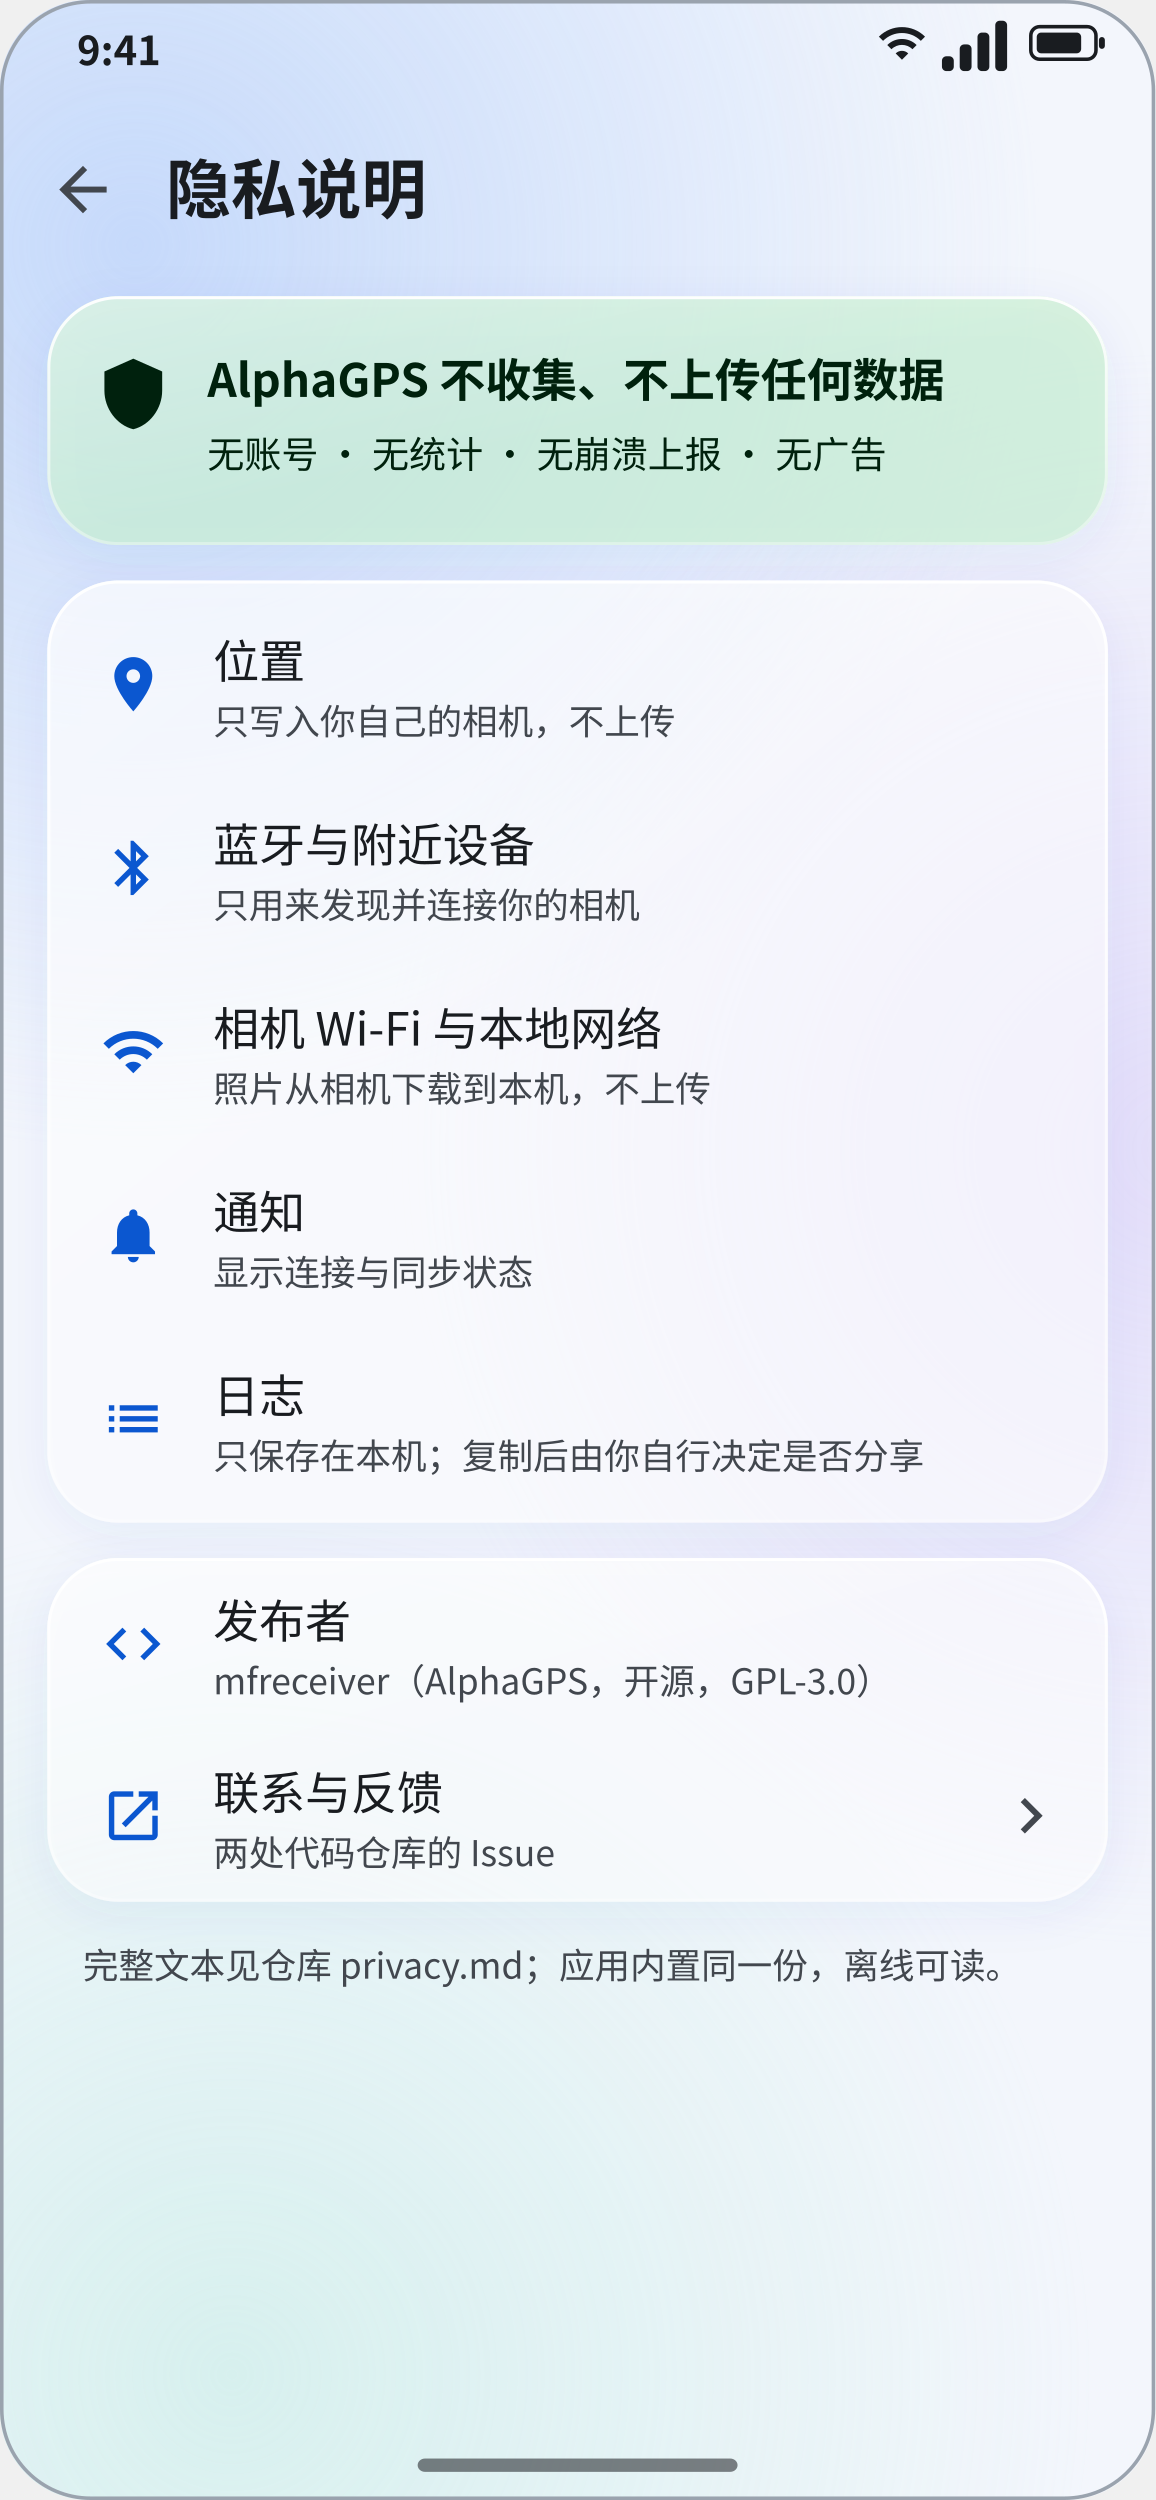
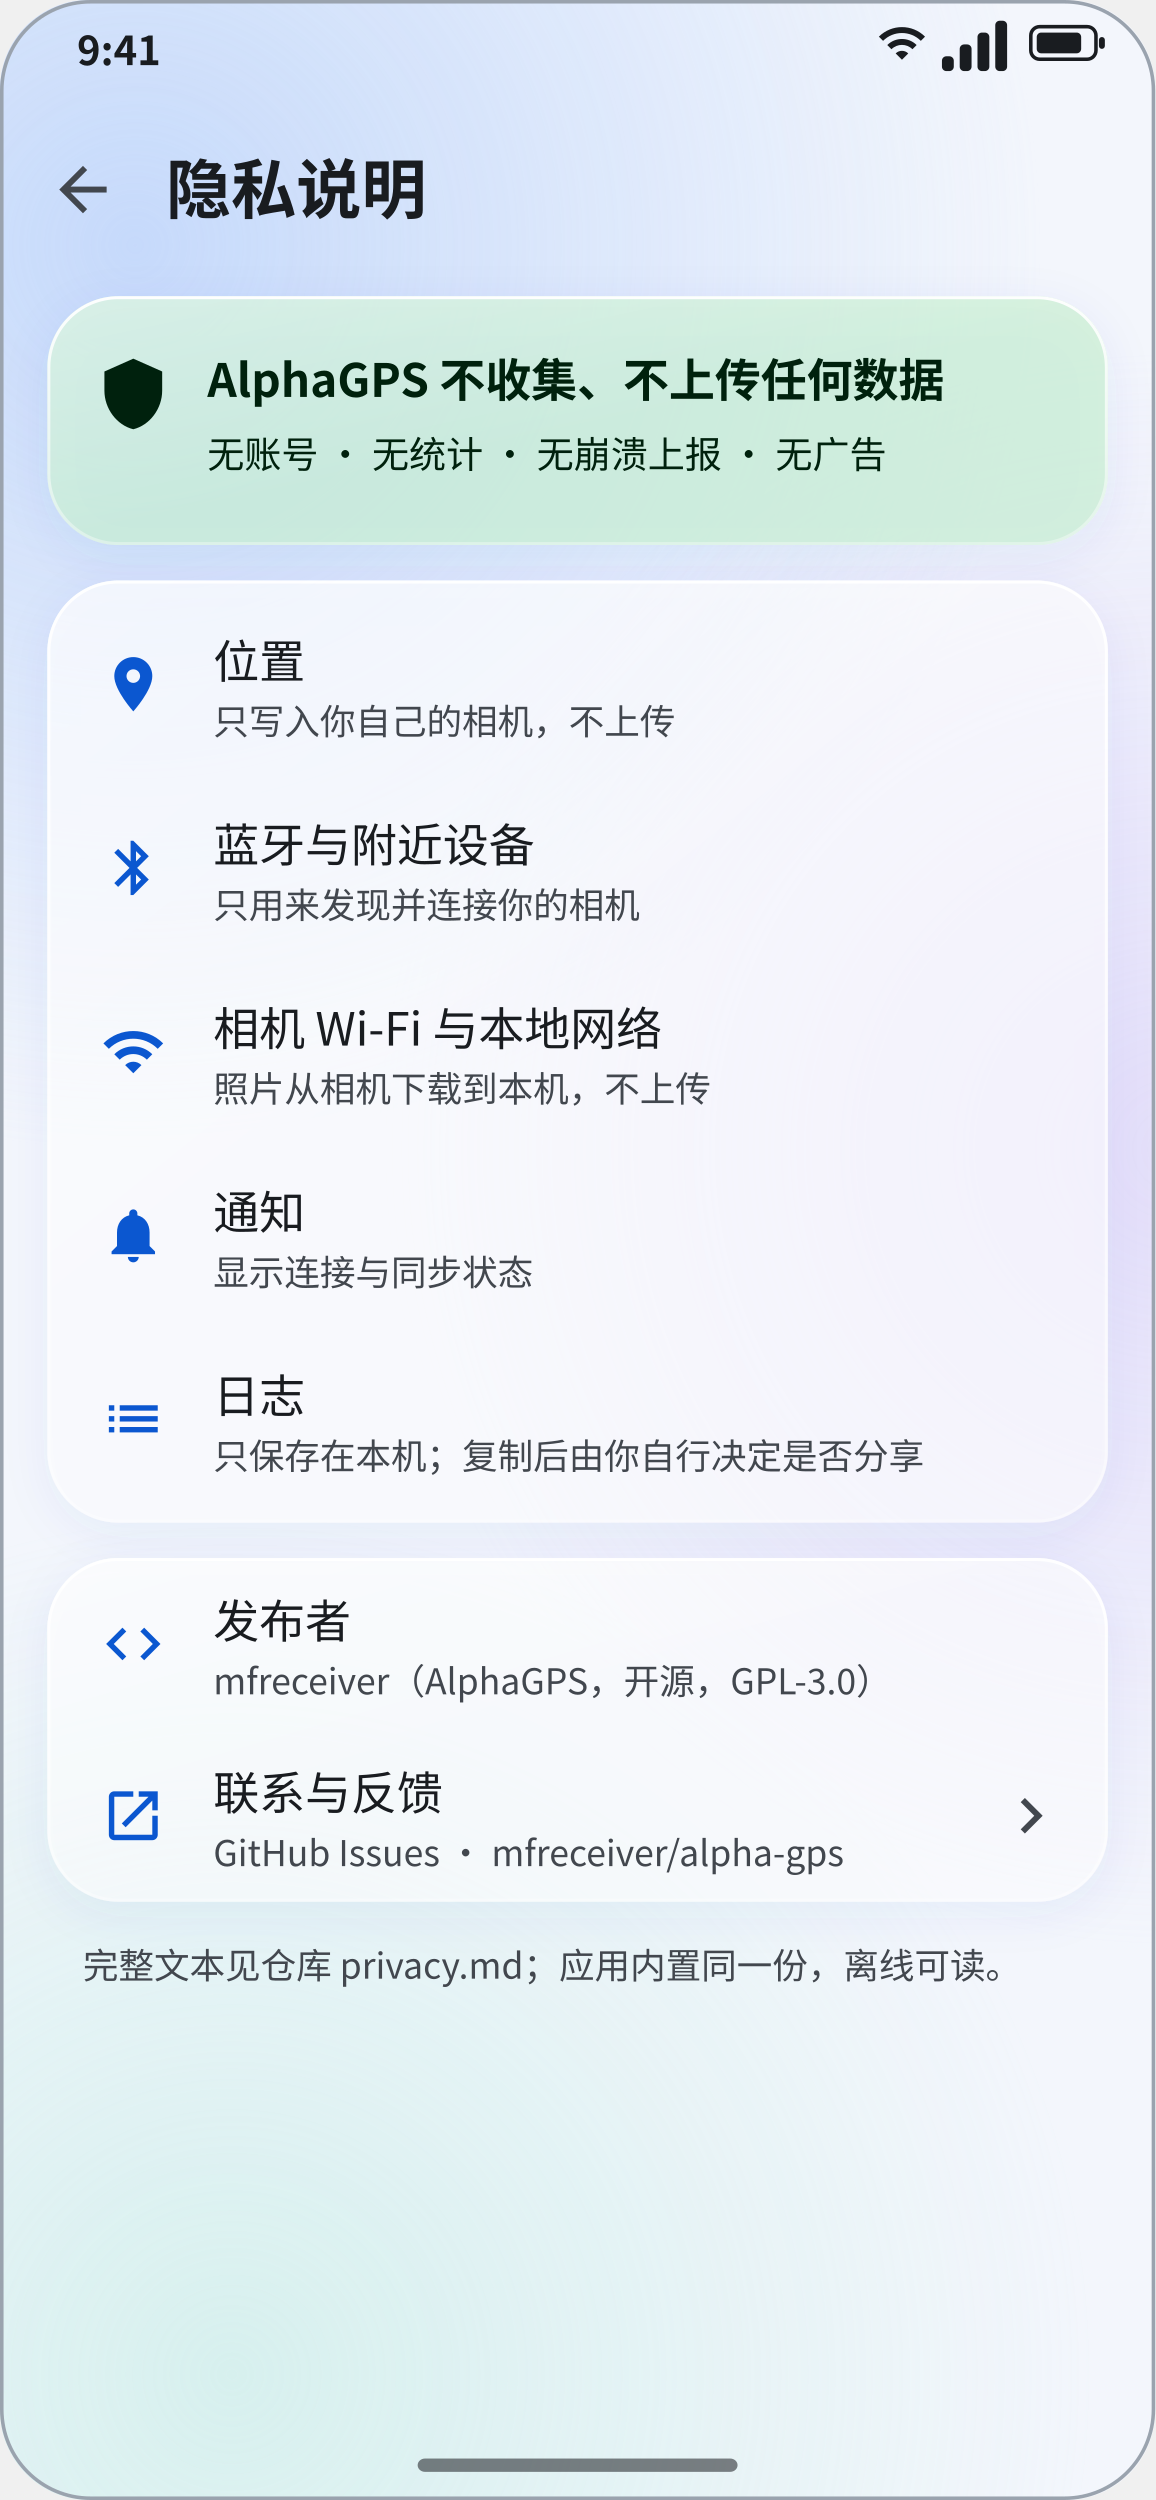
<svg xmlns="http://www.w3.org/2000/svg" width="390.0" height="844.0" viewBox="0 0 390 844" font-family="'Source Han Sans CN','Noto Sans CJK SC','Noto Sans CJK JP',sans-serif">
  <defs>
    <radialGradient id="bl1">
      <stop offset="0" stop-color="#A8C7FA" stop-opacity="1" />
      <stop offset="1" stop-color="#A8C7FA" stop-opacity="0" />
    </radialGradient>
    <radialGradient id="bl2">
      <stop offset="0" stop-color="#CDBDF7" stop-opacity="1" />
      <stop offset="1" stop-color="#CDBDF7" stop-opacity="0" />
    </radialGradient>
    <radialGradient id="bl3">
      <stop offset="0" stop-color="#A6E6D6" stop-opacity="1" />
      <stop offset="1" stop-color="#A6E6D6" stop-opacity="0" />
    </radialGradient>
    <linearGradient id="rim1" x1="0" y1="0" x2="0" y2="1">
      <stop offset="0" stop-color="#fff" stop-opacity="0.95" />
      <stop offset="1" stop-color="#fff" stop-opacity="0.35" />
    </linearGradient>
    <linearGradient id="sheen1" x1="0" y1="0" x2="0.9" y2="1">
      <stop offset="0" stop-color="#fff" stop-opacity="0.3" />
      <stop offset="0.55" stop-color="#fff" stop-opacity="0" />
    </linearGradient>
    <filter id="sh1" x="-30%" y="-30%" width="160%" height="180%">
      <feDropShadow dx="0" dy="4" stdDeviation="8.0" flood-color="#0B57D0" flood-opacity="0.1" />
    </filter>
    <linearGradient id="rim2" x1="0" y1="0" x2="0" y2="1">
      <stop offset="0" stop-color="#fff" stop-opacity="0.95" />
      <stop offset="1" stop-color="#fff" stop-opacity="0.4" />
    </linearGradient>
    <linearGradient id="sheen2" x1="0" y1="0" x2="0.9" y2="1">
      <stop offset="0" stop-color="#fff" stop-opacity="0.22" />
      <stop offset="0.55" stop-color="#fff" stop-opacity="0" />
    </linearGradient>
    <filter id="sh2" x="-30%" y="-30%" width="160%" height="180%">
      <feDropShadow dx="0" dy="6" stdDeviation="10.0" flood-color="#0A1F44" flood-opacity="0.18" />
    </filter>
    <linearGradient id="rim3" x1="0" y1="0" x2="0" y2="1">
      <stop offset="0" stop-color="#fff" stop-opacity="1.0" />
      <stop offset="1" stop-color="#fff" stop-opacity="0.45" />
    </linearGradient>
    <linearGradient id="sheen3" x1="0" y1="0" x2="0.9" y2="1">
      <stop offset="0" stop-color="#fff" stop-opacity="0.18" />
      <stop offset="0.55" stop-color="#fff" stop-opacity="0" />
    </linearGradient>
    <filter id="sh3" x="-30%" y="-30%" width="160%" height="180%">
      <feDropShadow dx="0" dy="12" stdDeviation="16.0" flood-color="#0A1F44" flood-opacity="0.24" />
    </filter>
    <linearGradient id="rimv" x1="0" y1="0" x2="0" y2="1">
      <stop offset="0" stop-color="#fff" stop-opacity="0.26" />
      <stop offset="1" stop-color="#fff" stop-opacity="0.08" />
    </linearGradient>
    <linearGradient id="sheenv" x1="0" y1="0" x2="0.9" y2="1">
      <stop offset="0" stop-color="#fff" stop-opacity="0.05" />
      <stop offset="0.55" stop-color="#fff" stop-opacity="0" />
    </linearGradient>
    <filter id="shv" x="-30%" y="-30%" width="160%" height="180%">
      <feDropShadow dx="0" dy="4" stdDeviation="8.0" flood-color="#000000" flood-opacity="0.4" />
    </filter>
    <linearGradient id="pbtn" x1="0" y1="0" x2="0" y2="1">
      <stop offset="0" stop-color="#3272D8" />
      <stop offset="1" stop-color="#0B57D0" />
    </linearGradient>
    <filter id="pglow" x="-30%" y="-40%" width="160%" height="220%">
      <feDropShadow dx="0" dy="6" stdDeviation="8" flood-color="#0B57D0" flood-opacity="0.34" />
    </filter>
    <linearGradient id="vtop" x1="0" y1="0" x2="0" y2="1">
      <stop offset="0" stop-color="#000" stop-opacity="0.72" />
      <stop offset="1" stop-color="#000" stop-opacity="0" />
    </linearGradient>
    <linearGradient id="vbot" x1="0" y1="1" x2="0" y2="0">
      <stop offset="0" stop-color="#000" stop-opacity="0.8" />
      <stop offset="1" stop-color="#000" stop-opacity="0" />
    </linearGradient>
    <filter id="blur6">
      <feGaussianBlur stdDeviation="6" />
    </filter>
    <filter id="blur3">
      <feGaussianBlur stdDeviation="3" />
    </filter>
  </defs>
  <clipPath id="pc">
    <rect width="390" height="844" rx="30" />
  </clipPath>
  <g clip-path="url(#pc)">
    <rect x="0" y="0" width="390" height="844" rx="0" fill="#F3F6FC" />
    <circle cx="47" cy="84" r="304" fill="url(#bl1)" opacity="0.6" />
    <circle cx="398" cy="388" r="273" fill="url(#bl2)" opacity="0.42" />
    <circle cx="78" cy="802" r="292" fill="url(#bl3)" opacity="0.36" />
    <text x="26" y="22" font-size="13.5" font-weight="600" fill="#191C20" text-anchor="start">9:41</text>
    <g opacity="1">
      <rect x="318" y="19" width="4" height="5" rx="1.5" fill="#191C20" />
      <rect x="324" y="15" width="4" height="9" rx="1.5" fill="#191C20" />
      <rect x="330" y="11" width="4" height="13" rx="1.5" fill="#191C20" />
      <rect x="336" y="7" width="4" height="17" rx="1.5" fill="#191C20" />
    </g>
    <path d="M1 9l2 2c4.97-4.97 13.03-4.97 18 0l2-2C16.93 2.93 7.08 2.93 1 9zm8 8l3 3 3-3c-1.65-1.66-4.34-1.66-6 0zm-4-4l2 2c2.76-2.76 7.24-2.76 10 0l2-2C15.14 9.14 8.87 9.14 5 13z" transform="translate(296,6) scale(0.7083)" fill="#191C20" />
    <rect x="348" y="9" width="22" height="11" rx="3" fill="none" stroke="#191C20" stroke-width="1.2" />
    <rect x="350" y="11" width="15" height="7" rx="1.5" fill="#191C20" />
    <rect x="371" y="12.5" width="2" height="4" rx="1" fill="#191C20" />
    <path d="M20 11H7.83l5.59-5.59L12 4l-8 8 8 8 1.41-1.41L7.83 13H20v-2z" transform="translate(16,52) scale(1)" fill="#42474E" />
    <text x="56" y="72" font-size="22" font-weight="600" fill="#191C20" text-anchor="start">隐私说明</text>
    <rect x="16" y="100" width="358" height="84" rx="24" fill="#C8F0D2" fill-opacity="0.7" filter="url(#sh1)" />
    <rect x="16" y="100" width="358" height="84" rx="24" fill="url(#sheen1)" />
    <rect x="16.5" y="100.5" width="357" height="83" rx="23.5" fill="none" stroke="url(#rim1)" stroke-width="1" />
    <path d="M12 1 3 5v6c0 5.55 3.84 10.74 9 12 5.16-1.26 9-6.45 9-12V5l-9-4z" transform="translate(32,120) scale(1.0833)" fill="#00210D" />
    <text x="70" y="134" font-size="15.5" font-weight="600" fill="#00210D" text-anchor="start">AlphaGPS 不收集、不上传任何数据</text>
    <text x="70" y="158" font-size="12.5" font-weight="400" fill="#00210D" text-anchor="start">无账号 · 无统计 · 无崩溃上报 · 无广告</text>
    <rect x="16" y="196" width="358" height="318" rx="24" fill="#FFFFFF" fill-opacity="0.58" filter="url(#sh1)" />
    <rect x="16" y="196" width="358" height="318" rx="24" fill="url(#sheen1)" />
    <rect x="16.5" y="196.5" width="357" height="317" rx="23.5" fill="none" stroke="url(#rim1)" stroke-width="1" />
    <path d="M12 2C8.13 2 5 5.13 5 9c0 5.25 7 13 7 13s7-7.75 7-13c0-3.87-3.13-7-7-7zm0 9.5c-1.38 0-2.5-1.12-2.5-2.5s1.12-2.5 2.5-2.5 2.5 1.12 2.5 2.5-1.12 2.5-2.5 2.5z" transform="translate(34,220.0) scale(0.9167)" fill="#0B57D0" />
    <text x="72" y="229.0" font-size="15.5" font-weight="500" fill="#191C20" text-anchor="start">位置</text>
    <text x="72" y="248.0" font-size="12" font-weight="400" fill="#42474E" text-anchor="start">只写入你自己的相机，不上传</text>
    <path d="M17.71 7.71L12 2h-1v7.59L6.41 5 5 6.41 10.59 12 5 17.59 6.41 19 11 14.41V22h1l5.71-5.71-4.3-4.29 4.3-4.29zM13 5.83l1.88 1.88L13 9.59V5.83zm1.88 10.46L13 18.17v-3.76l1.88 1.88z" transform="translate(34,282.0) scale(0.9167)" fill="#0B57D0" />
    <text x="72" y="291.0" font-size="15.5" font-weight="500" fill="#191C20" text-anchor="start">蓝牙与附近设备</text>
    <text x="72" y="310.0" font-size="12" font-weight="400" fill="#42474E" text-anchor="start">只用来发现并连接你的相机</text>
    <path d="M1 9l2 2c4.97-4.97 13.03-4.97 18 0l2-2C16.93 2.93 7.08 2.93 1 9zm8 8l3 3 3-3c-1.65-1.66-4.34-1.66-6 0zm-4-4l2 2c2.76-2.76 7.24-2.76 10 0l2-2C15.14 9.14 8.87 9.14 5 13z" transform="translate(34,344.0) scale(0.9167)" fill="#0B57D0" />
    <text x="72" y="353.0" font-size="15.5" font-weight="500" fill="#191C20" text-anchor="start">相机 Wi‑Fi 与本地网络</text>
    <text x="72" y="372.0" font-size="12" font-weight="400" fill="#42474E" text-anchor="start">照片从相机下载到本机，不上传</text>
    <path d="M12 22c1.1 0 2-.9 2-2h-4c0 1.1.89 2 2 2zm6-6v-5c0-3.07-1.64-5.64-4.5-6.32V4c0-.83-.67-1.5-1.5-1.5s-1.5.67-1.5 1.5v.68C7.63 5.36 6 7.92 6 11v5l-2 2v1h16v-1l-2-2z" transform="translate(34,406.0) scale(0.9167)" fill="#0B57D0" />
    <text x="72" y="415.0" font-size="15.5" font-weight="500" fill="#191C20" text-anchor="start">通知</text>
    <text x="72" y="434.0" font-size="12" font-weight="400" fill="#42474E" text-anchor="start">显示连接与同步状态</text>
    <path d="M3 13h2v-2H3v2zm0 4h2v-2H3v2zm0-8h2V7H3v2zm4 4h14v-2H7v2zm0 4h14v-2H7v2zM7 7v2h14V7H7z" transform="translate(34,468.0) scale(0.9167)" fill="#0B57D0" />
    <text x="72" y="477.0" font-size="15.5" font-weight="500" fill="#191C20" text-anchor="start">日志</text>
    <text x="72" y="496.0" font-size="12" font-weight="400" fill="#42474E" text-anchor="start">只保存在本机；复制后由你自行决定是否分享</text>
    <rect x="16" y="526" width="358" height="116" rx="24" fill="#FFFFFF" fill-opacity="0.58" filter="url(#sh1)" />
    <rect x="16" y="526" width="358" height="116" rx="24" fill="url(#sheen1)" />
    <rect x="16.5" y="526.5" width="357" height="115" rx="23.5" fill="none" stroke="url(#rim1)" stroke-width="1" />
    <path d="M9.4 16.6 4.8 12l4.6-4.6L8 6l-6 6 6 6 1.4-1.4zm5.2 0 4.6-4.6-4.6-4.6L16 6l6 6-6 6-1.4-1.4z" transform="translate(34,544.0) scale(0.9167)" fill="#0B57D0" />
    <text x="72" y="553.0" font-size="15.5" font-weight="500" fill="#191C20" text-anchor="start">发布者</text>
    <text x="72" y="572.0" font-size="12" font-weight="400" fill="#42474E" text-anchor="start">mfreceiver（AlphaGPS，开源，GPL‑3.0）</text>
    <path d="M19 19H5V5h7V3H5c-1.11 0-2 .9-2 2v14c0 1.1.89 2 2 2h14c1.1 0 2-.9 2-2v-7h-2v7zM14 3v2h3.59l-9.83 9.83 1.41 1.41L19 6.41V10h2V3h-7z" transform="translate(34,602.0) scale(0.9167)" fill="#0B57D0" />
    <text x="72" y="611.0" font-size="15.5" font-weight="500" fill="#191C20" text-anchor="start">联系与反馈</text>
-     <text x="72" y="630.0" font-size="12" font-weight="400" fill="#42474E" text-anchor="start">两处代码仓库的 Issue</text>
+     <text x="72" y="630.0" font-size="12" font-weight="400" fill="#42474E" text-anchor="start">GitHub Issues · mfreceiver/alpha-gps</text>
    <path d="M8.59 16.59L13.17 12 8.59 7.41 10 6l6 6-6 6z" transform="translate(336,601.0) scale(1)" fill="#42474E" />
    <text x="28" y="668" font-size="12" font-weight="400" fill="#42474E" text-anchor="start">完整文本见仓库 privacy.md；应用内置同一份，离线可读。</text>
    <rect x="141.0" y="830" width="108" height="4.5" rx="2.5" fill="#191C20" opacity="0.55" />
  </g>
  <rect x="0.6" y="0.6" width="388.8" height="842.8" rx="30" fill="none" stroke="#9AA3AE" stroke-width="1.2" />
</svg>
